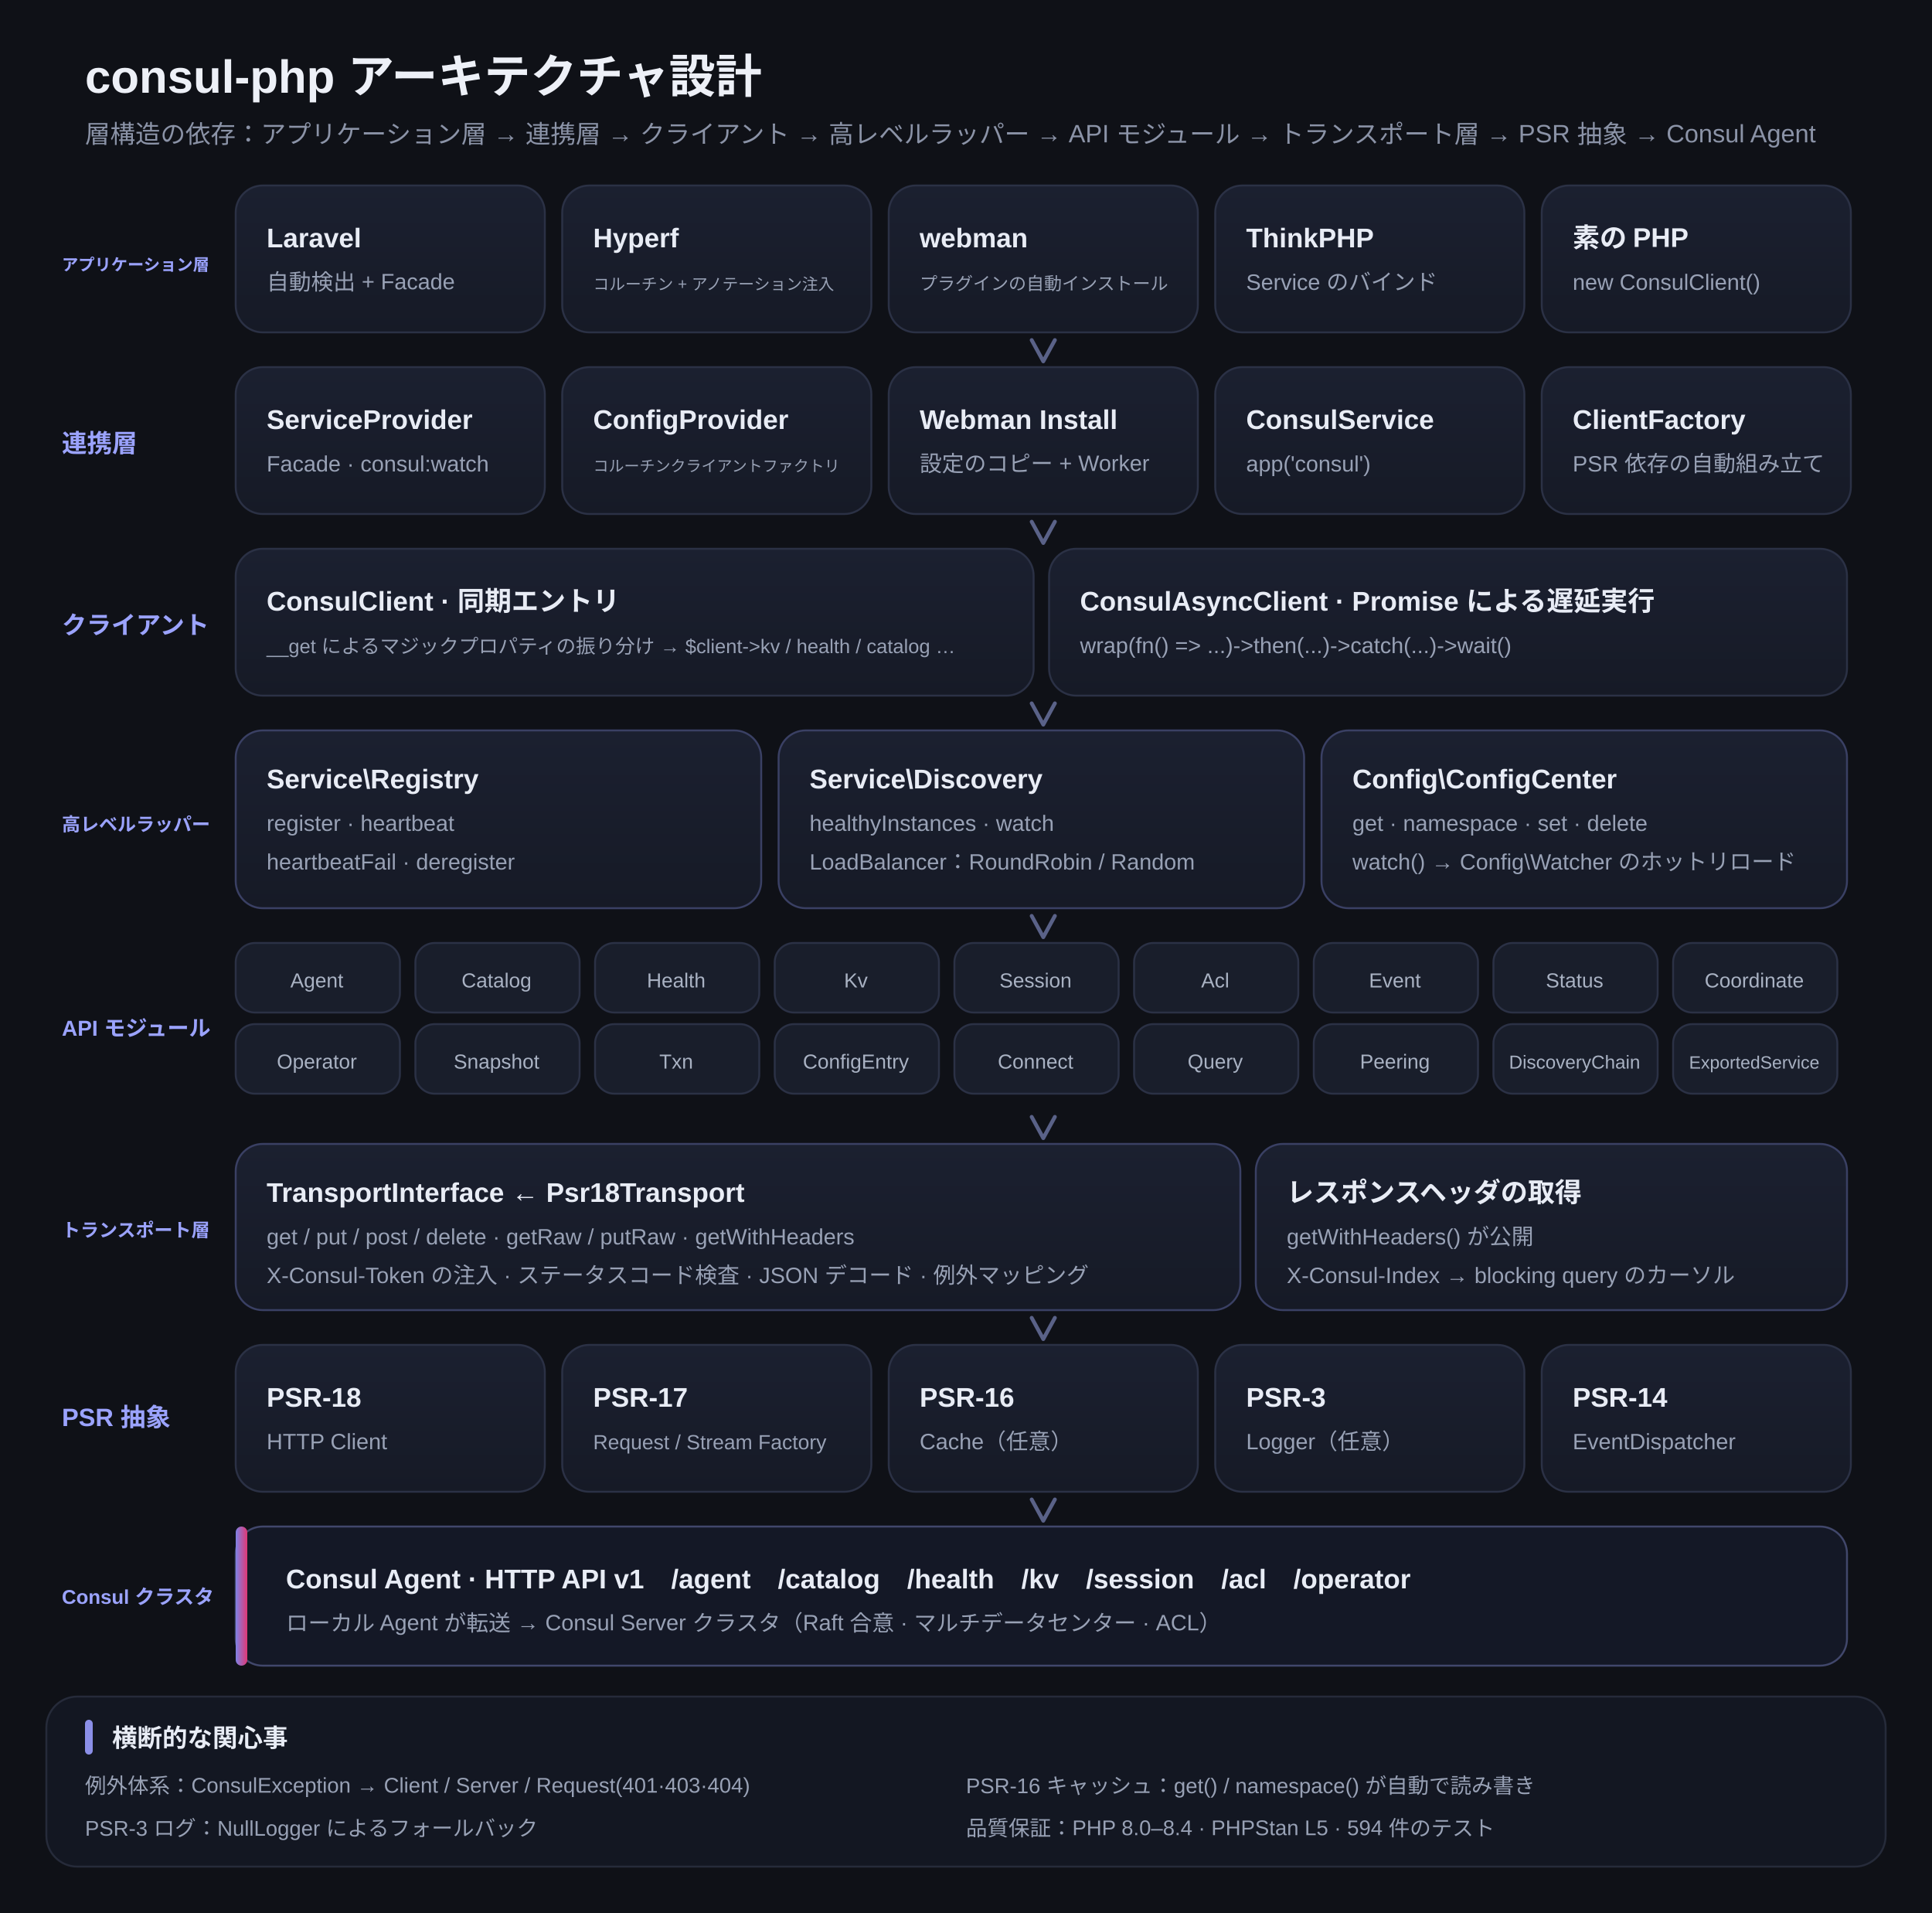
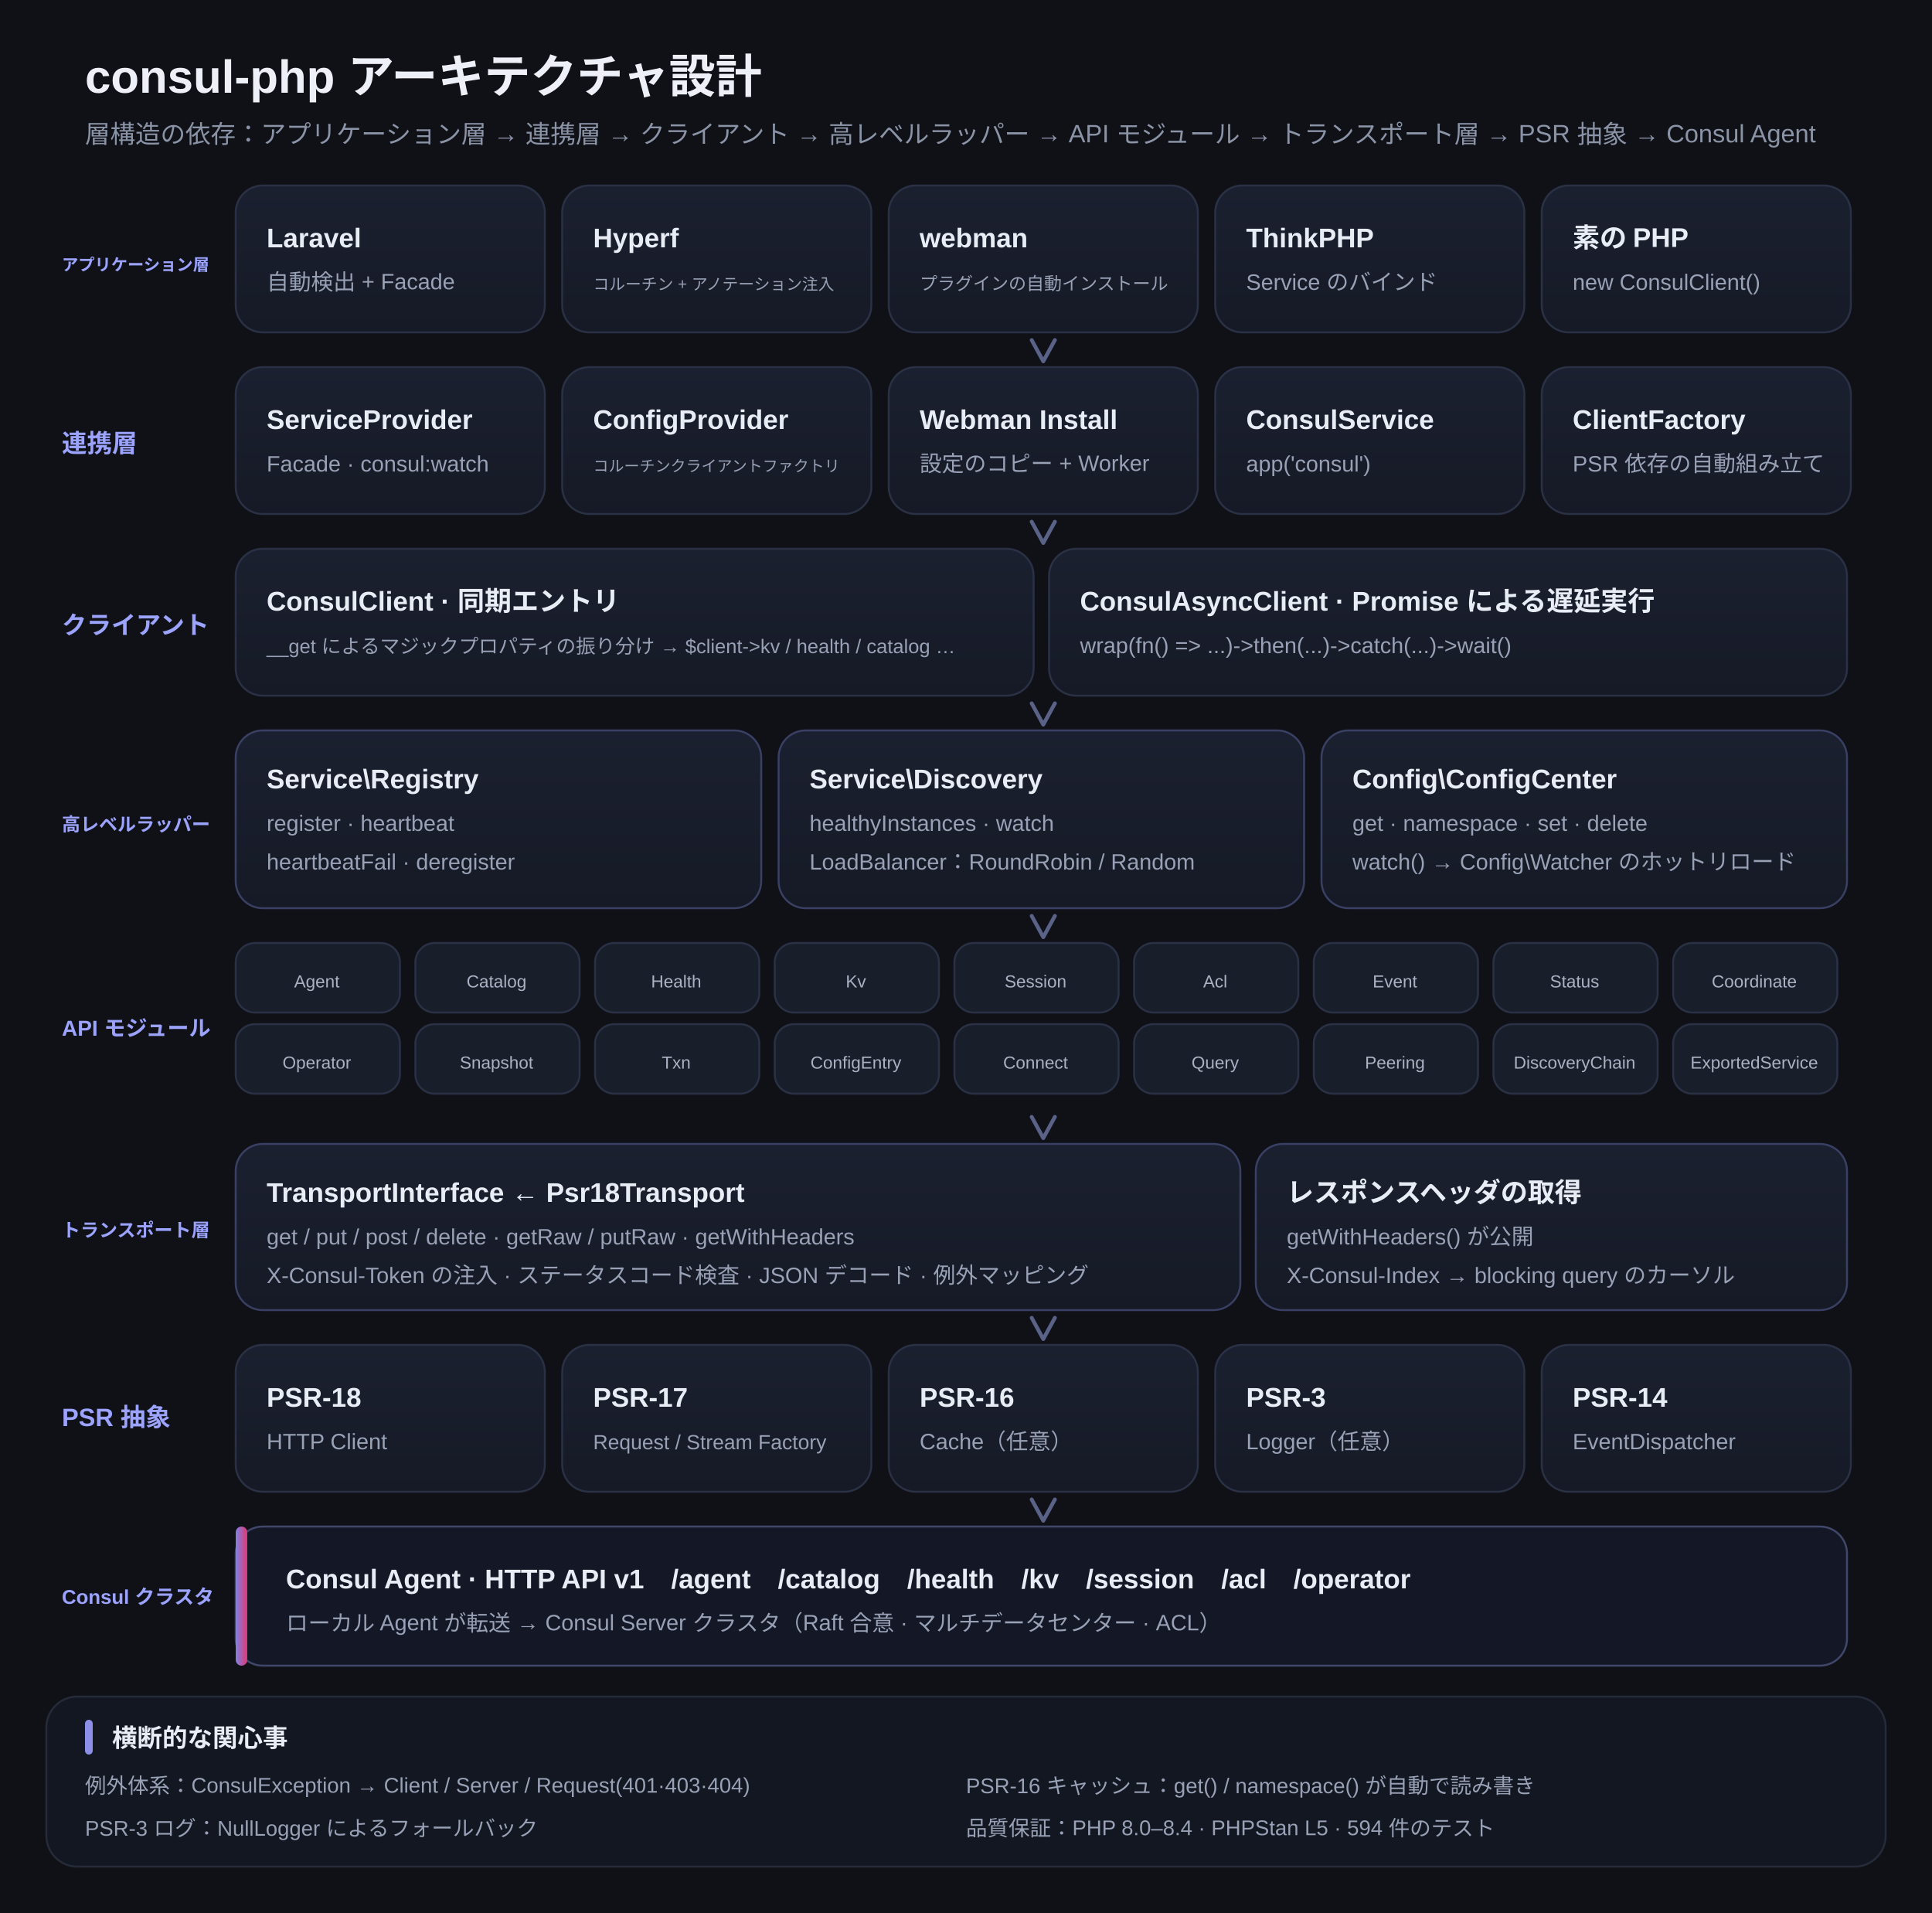
<svg xmlns="http://www.w3.org/2000/svg" width="1000" height="990" viewBox="0 0 1000 990" role="img" aria-label="consul-php アーキテクチャ設計図">
  <style>
    .t { font-family: -apple-system, BlinkMacSystemFont, "Segoe UI", "Helvetica Neue", Arial, "DejaVu Sans", "Noto Sans SC", "PingFang SC", "Microsoft YaHei", sans-serif; }
    .h1 { font-size: 24px; font-weight: 700; fill: #EDF0F7; }
    .sub { font-size: 13px; fill: #8B93A7; }
    .gutter { font-size: 13px; font-weight: 600; fill: #9BA3FF; }
    .ct { font-size: 14px; font-weight: 600; fill: #E8ECF5; }
    .cs { font-size: 11.5px; fill: #98A1B5; }
    .mini { font-size: 10.5px; fill: #A9B2C3; }
+     .mini-mod { font-size: 9px; fill: #A9B2C3; }
    .band { font-size: 13px; font-weight: 600; fill: #E8ECF5; }
    .bands { font-size: 11px; fill: #98A1B5; }
  </style>
  <defs>
    <linearGradient id="card" x1="0" y1="0" x2="0" y2="1">
      <stop offset="0" stop-color="#1B2030" />
      <stop offset="1" stop-color="#161A26" />
    </linearGradient>
    <linearGradient id="accent" x1="0" y1="0" x2="1" y2="0">
      <stop offset="0" stop-color="#7E83E6" />
      <stop offset="1" stop-color="#E03875" />
    </linearGradient>
  </defs>
  <rect width="1000" height="990" fill="#0F1117" />
  <g class="t">
    <text class="h1" x="44" y="48">consul-php アーキテクチャ設計</text>
    <text class="sub" x="44" y="74">層構造の依存：アプリケーション層 → 連携層 → クライアント → 高レベルラッパー → API モジュール → トランスポート層 → PSR 抽象 → Consul Agent</text>
    <text class="gutter" x="32" y="140" style="font-size:8.5px">アプリケーション層</text>
    <rect x="122" y="96" width="160" height="76" rx="14" fill="url(#card)" stroke="#2B3145" />
    <text class="ct" x="138" y="128">Laravel</text>
    <text class="cs" x="138" y="150">自動検出 + Facade</text>
    <rect x="291" y="96" width="160" height="76" rx="14" fill="url(#card)" stroke="#2B3145" />
    <text class="ct" x="307" y="128">Hyperf</text>
    <text class="cs" x="307" y="150" style="font-size:8.3px">コルーチン + アノテーション注入</text>
    <rect x="460" y="96" width="160" height="76" rx="14" fill="url(#card)" stroke="#2B3145" />
    <text class="ct" x="476" y="128">webman</text>
    <text class="cs" x="476" y="150" style="font-size:9.2px">プラグインの自動インストール</text>
    <rect x="629" y="96" width="160" height="76" rx="14" fill="url(#card)" stroke="#2B3145" />
    <text class="ct" x="645" y="128">ThinkPHP</text>
    <text class="cs" x="645" y="150">Service のバインド</text>
    <rect x="798" y="96" width="160" height="76" rx="14" fill="url(#card)" stroke="#2B3145" />
    <text class="ct" x="814" y="128">素の PHP</text>
    <text class="cs" x="814" y="150">new ConsulClient()</text>
    <path d="M534 176 L540 187 L546 176" fill="none" stroke="#5A6288" stroke-width="2" stroke-linecap="round" stroke-linejoin="round" />
    <text class="gutter" x="32" y="234">連携層</text>
    <rect x="122" y="190" width="160" height="76" rx="14" fill="url(#card)" stroke="#2B3145" />
    <text class="ct" x="138" y="222">ServiceProvider</text>
    <text class="cs" x="138" y="244">Facade · consul:watch</text>
    <rect x="291" y="190" width="160" height="76" rx="14" fill="url(#card)" stroke="#2B3145" />
    <text class="ct" x="307" y="222">ConfigProvider</text>
    <text class="cs" x="307" y="244" style="font-size:8px">コルーチンクライアントファクトリ</text>
    <rect x="460" y="190" width="160" height="76" rx="14" fill="url(#card)" stroke="#2B3145" />
    <text class="ct" x="476" y="222">Webman Install</text>
    <text class="cs" x="476" y="244">設定のコピー + Worker</text>
    <rect x="629" y="190" width="160" height="76" rx="14" fill="url(#card)" stroke="#2B3145" />
    <text class="ct" x="645" y="222">ConsulService</text>
    <text class="cs" x="645" y="244">app('consul')</text>
    <rect x="798" y="190" width="160" height="76" rx="14" fill="url(#card)" stroke="#2B3145" />
    <text class="ct" x="814" y="222">ClientFactory</text>
    <text class="cs" x="814" y="244">PSR 依存の自動組み立て</text>
    <path d="M534 270 L540 281 L546 270" fill="none" stroke="#5A6288" stroke-width="2" stroke-linecap="round" stroke-linejoin="round" />
    <text class="gutter" x="32" y="328" style="font-size:12.8px">クライアント</text>
    <rect x="122" y="284" width="413" height="76" rx="14" fill="url(#card)" stroke="#2B3145" />
    <text class="ct" x="138" y="316">ConsulClient · 同期エントリ</text>
    <text class="cs" x="138" y="338" style="font-size:10.2px">__get によるマジックプロパティの振り分け → $client-&gt;kv / health / catalog …</text>
    <rect x="543" y="284" width="413" height="76" rx="14" fill="url(#card)" stroke="#2B3145" />
    <text class="ct" x="559" y="316">ConsulAsyncClient · Promise による遅延実行</text>
    <text class="cs" x="559" y="338">wrap(fn() =&gt; ...)-&gt;then(...)-&gt;catch(...)-&gt;wait()</text>
    <path d="M534 364 L540 375 L546 364" fill="none" stroke="#5A6288" stroke-width="2" stroke-linecap="round" stroke-linejoin="round" />
    <text class="gutter" x="32" y="430" style="font-size:9.6px">高レベルラッパー</text>
    <rect x="122" y="378" width="272" height="92" rx="14" fill="url(#card)" stroke="#3A4064" />
    <text class="ct" x="138" y="408">Service\Registry</text>
    <text class="cs" x="138" y="430">register · heartbeat</text>
    <text class="cs" x="138" y="450">heartbeatFail · deregister</text>
    <rect x="403" y="378" width="272" height="92" rx="14" fill="url(#card)" stroke="#3A4064" />
    <text class="ct" x="419" y="408">Service\Discovery</text>
    <text class="cs" x="419" y="430">healthyInstances · watch</text>
    <text class="cs" x="419" y="450">LoadBalancer：RoundRobin / Random</text>
    <rect x="684" y="378" width="272" height="92" rx="14" fill="url(#card)" stroke="#3A4064" />
    <text class="ct" x="700" y="408">Config\ConfigCenter</text>
    <text class="cs" x="700" y="430">get · namespace · set · delete</text>
    <text class="cs" x="700" y="450">watch() → Config\Watcher のホットリロード</text>
    <path d="M534 474 L540 485 L546 474" fill="none" stroke="#5A6288" stroke-width="2" stroke-linecap="round" stroke-linejoin="round" />
    <text class="gutter" x="32" y="536" style="font-size:11.2px">API モジュール</text>
    <rect x="122" y="488" width="85" height="36" rx="10" fill="#191E2B" stroke="#2B3145" />
-     <text class="mini" x="164" y="511" text-anchor="middle">Agent</text>
+     <text class="mini-mod" x="164" y="511" text-anchor="middle">Agent</text>
    <rect x="215" y="488" width="85" height="36" rx="10" fill="#191E2B" stroke="#2B3145" />
-     <text class="mini" x="257" y="511" text-anchor="middle">Catalog</text>
+     <text class="mini-mod" x="257" y="511" text-anchor="middle">Catalog</text>
    <rect x="308" y="488" width="85" height="36" rx="10" fill="#191E2B" stroke="#2B3145" />
-     <text class="mini" x="350" y="511" text-anchor="middle">Health</text>
+     <text class="mini-mod" x="350" y="511" text-anchor="middle">Health</text>
    <rect x="401" y="488" width="85" height="36" rx="10" fill="#191E2B" stroke="#2B3145" />
-     <text class="mini" x="443" y="511" text-anchor="middle">Kv</text>
+     <text class="mini-mod" x="443" y="511" text-anchor="middle">Kv</text>
    <rect x="494" y="488" width="85" height="36" rx="10" fill="#191E2B" stroke="#2B3145" />
-     <text class="mini" x="536" y="511" text-anchor="middle">Session</text>
+     <text class="mini-mod" x="536" y="511" text-anchor="middle">Session</text>
    <rect x="587" y="488" width="85" height="36" rx="10" fill="#191E2B" stroke="#2B3145" />
-     <text class="mini" x="629" y="511" text-anchor="middle">Acl</text>
+     <text class="mini-mod" x="629" y="511" text-anchor="middle">Acl</text>
    <rect x="680" y="488" width="85" height="36" rx="10" fill="#191E2B" stroke="#2B3145" />
-     <text class="mini" x="722" y="511" text-anchor="middle">Event</text>
+     <text class="mini-mod" x="722" y="511" text-anchor="middle">Event</text>
    <rect x="773" y="488" width="85" height="36" rx="10" fill="#191E2B" stroke="#2B3145" />
-     <text class="mini" x="815" y="511" text-anchor="middle">Status</text>
+     <text class="mini-mod" x="815" y="511" text-anchor="middle">Status</text>
    <rect x="866" y="488" width="85" height="36" rx="10" fill="#191E2B" stroke="#2B3145" />
-     <text class="mini" x="908" y="511" text-anchor="middle">Coordinate</text>
+     <text class="mini-mod" x="908" y="511" text-anchor="middle">Coordinate</text>
    <rect x="122" y="530" width="85" height="36" rx="10" fill="#191E2B" stroke="#2B3145" />
-     <text class="mini" x="164" y="553" text-anchor="middle">Operator</text>
+     <text class="mini-mod" x="164" y="553" text-anchor="middle">Operator</text>
    <rect x="215" y="530" width="85" height="36" rx="10" fill="#191E2B" stroke="#2B3145" />
-     <text class="mini" x="257" y="553" text-anchor="middle">Snapshot</text>
+     <text class="mini-mod" x="257" y="553" text-anchor="middle">Snapshot</text>
    <rect x="308" y="530" width="85" height="36" rx="10" fill="#191E2B" stroke="#2B3145" />
-     <text class="mini" x="350" y="553" text-anchor="middle">Txn</text>
+     <text class="mini-mod" x="350" y="553" text-anchor="middle">Txn</text>
    <rect x="401" y="530" width="85" height="36" rx="10" fill="#191E2B" stroke="#2B3145" />
-     <text class="mini" x="443" y="553" text-anchor="middle">ConfigEntry</text>
+     <text class="mini-mod" x="443" y="553" text-anchor="middle">ConfigEntry</text>
    <rect x="494" y="530" width="85" height="36" rx="10" fill="#191E2B" stroke="#2B3145" />
-     <text class="mini" x="536" y="553" text-anchor="middle">Connect</text>
+     <text class="mini-mod" x="536" y="553" text-anchor="middle">Connect</text>
    <rect x="587" y="530" width="85" height="36" rx="10" fill="#191E2B" stroke="#2B3145" />
-     <text class="mini" x="629" y="553" text-anchor="middle">Query</text>
+     <text class="mini-mod" x="629" y="553" text-anchor="middle">Query</text>
    <rect x="680" y="530" width="85" height="36" rx="10" fill="#191E2B" stroke="#2B3145" />
-     <text class="mini" x="722" y="553" text-anchor="middle">Peering</text>
+     <text class="mini-mod" x="722" y="553" text-anchor="middle">Peering</text>
    <rect x="773" y="530" width="85" height="36" rx="10" fill="#191E2B" stroke="#2B3145" />
-     <text class="mini" x="815" y="553" text-anchor="middle" style="font-size:9.7px">DiscoveryChain</text>
+     <text class="mini-mod" x="815" y="553" text-anchor="middle">DiscoveryChain</text>
    <rect x="866" y="530" width="85" height="36" rx="10" fill="#191E2B" stroke="#2B3145" />
-     <text class="mini" x="908" y="553" text-anchor="middle" style="font-size:9.2px">ExportedService</text>
+     <text class="mini-mod" x="908" y="553" text-anchor="middle">ExportedService</text>
    <path d="M534 578 L540 589 L546 578" fill="none" stroke="#5A6288" stroke-width="2" stroke-linecap="round" stroke-linejoin="round" />
    <text class="gutter" x="32" y="640" style="font-size:9.6px">トランスポート層</text>
    <rect x="122" y="592" width="520" height="86" rx="14" fill="url(#card)" stroke="#3A4064" />
    <text class="ct" x="138" y="622">TransportInterface ← Psr18Transport</text>
    <text class="cs" x="138" y="644">get / put / post / delete · getRaw / putRaw · getWithHeaders</text>
    <text class="cs" x="138" y="664">X-Consul-Token の注入 · ステータスコード検査 · JSON デコード · 例外マッピング</text>
    <rect x="650" y="592" width="306" height="86" rx="14" fill="url(#card)" stroke="#3A4064" />
    <text class="ct" x="666" y="622">レスポンスヘッダの取得</text>
    <text class="cs" x="666" y="644">getWithHeaders() が公開</text>
    <text class="cs" x="666" y="664">X-Consul-Index → blocking query のカーソル</text>
    <path d="M534 682 L540 693 L546 682" fill="none" stroke="#5A6288" stroke-width="2" stroke-linecap="round" stroke-linejoin="round" />
    <text class="gutter" x="32" y="738">PSR 抽象</text>
    <rect x="122" y="696" width="160" height="76" rx="14" fill="url(#card)" stroke="#2B3145" />
    <text class="ct" x="138" y="728">PSR-18</text>
    <text class="cs" x="138" y="750">HTTP Client</text>
    <rect x="291" y="696" width="160" height="76" rx="14" fill="url(#card)" stroke="#2B3145" />
    <text class="ct" x="307" y="728">PSR-17</text>
    <text class="cs" x="307" y="750" style="font-size:10.6px">Request / Stream Factory</text>
    <rect x="460" y="696" width="160" height="76" rx="14" fill="url(#card)" stroke="#2B3145" />
    <text class="ct" x="476" y="728">PSR-16</text>
    <text class="cs" x="476" y="750">Cache（任意）</text>
    <rect x="629" y="696" width="160" height="76" rx="14" fill="url(#card)" stroke="#2B3145" />
    <text class="ct" x="645" y="728">PSR-3</text>
    <text class="cs" x="645" y="750">Logger（任意）</text>
    <rect x="798" y="696" width="160" height="76" rx="14" fill="url(#card)" stroke="#2B3145" />
    <text class="ct" x="814" y="728">PSR-14</text>
    <text class="cs" x="814" y="750">EventDispatcher</text>
    <path d="M534 776 L540 787 L546 776" fill="none" stroke="#5A6288" stroke-width="2" stroke-linecap="round" stroke-linejoin="round" />
    <text class="gutter" x="32" y="830" style="font-size:10.3px">Consul クラスタ</text>
    <rect x="122" y="790" width="834" height="72" rx="14" fill="#141826" stroke="#41476B" />
    <rect x="122" y="790" width="6" height="72" rx="3" fill="url(#accent)" />
    <text class="ct" x="148" y="822">Consul Agent · HTTP API v1　/agent　/catalog　/health　/kv　/session　/acl　/operator</text>
    <text class="cs" x="148" y="844">ローカル Agent が転送 → Consul Server クラスタ（Raft 合意 · マルチデータセンター · ACL）</text>
    <rect x="24" y="878" width="952" height="88" rx="16" fill="#131722" stroke="#262B3A" />
    <rect x="44" y="890" width="4" height="18" rx="2" fill="#8B8FE8" />
    <text class="band" x="58" y="904">横断的な関心事</text>
    <text class="bands" x="44" y="928">例外体系：ConsulException → Client / Server / Request(401·403·404)</text>
    <text class="bands" x="500" y="928">PSR-16 キャッシュ：get() / namespace() が自動で読み書き</text>
    <text class="bands" x="44" y="950">PSR-3 ログ：NullLogger によるフォールバック</text>
    <text class="bands" x="500" y="950">品質保証：PHP 8.0–8.4 · PHPStan L5 · 594 件のテスト</text>
  </g>
</svg>
